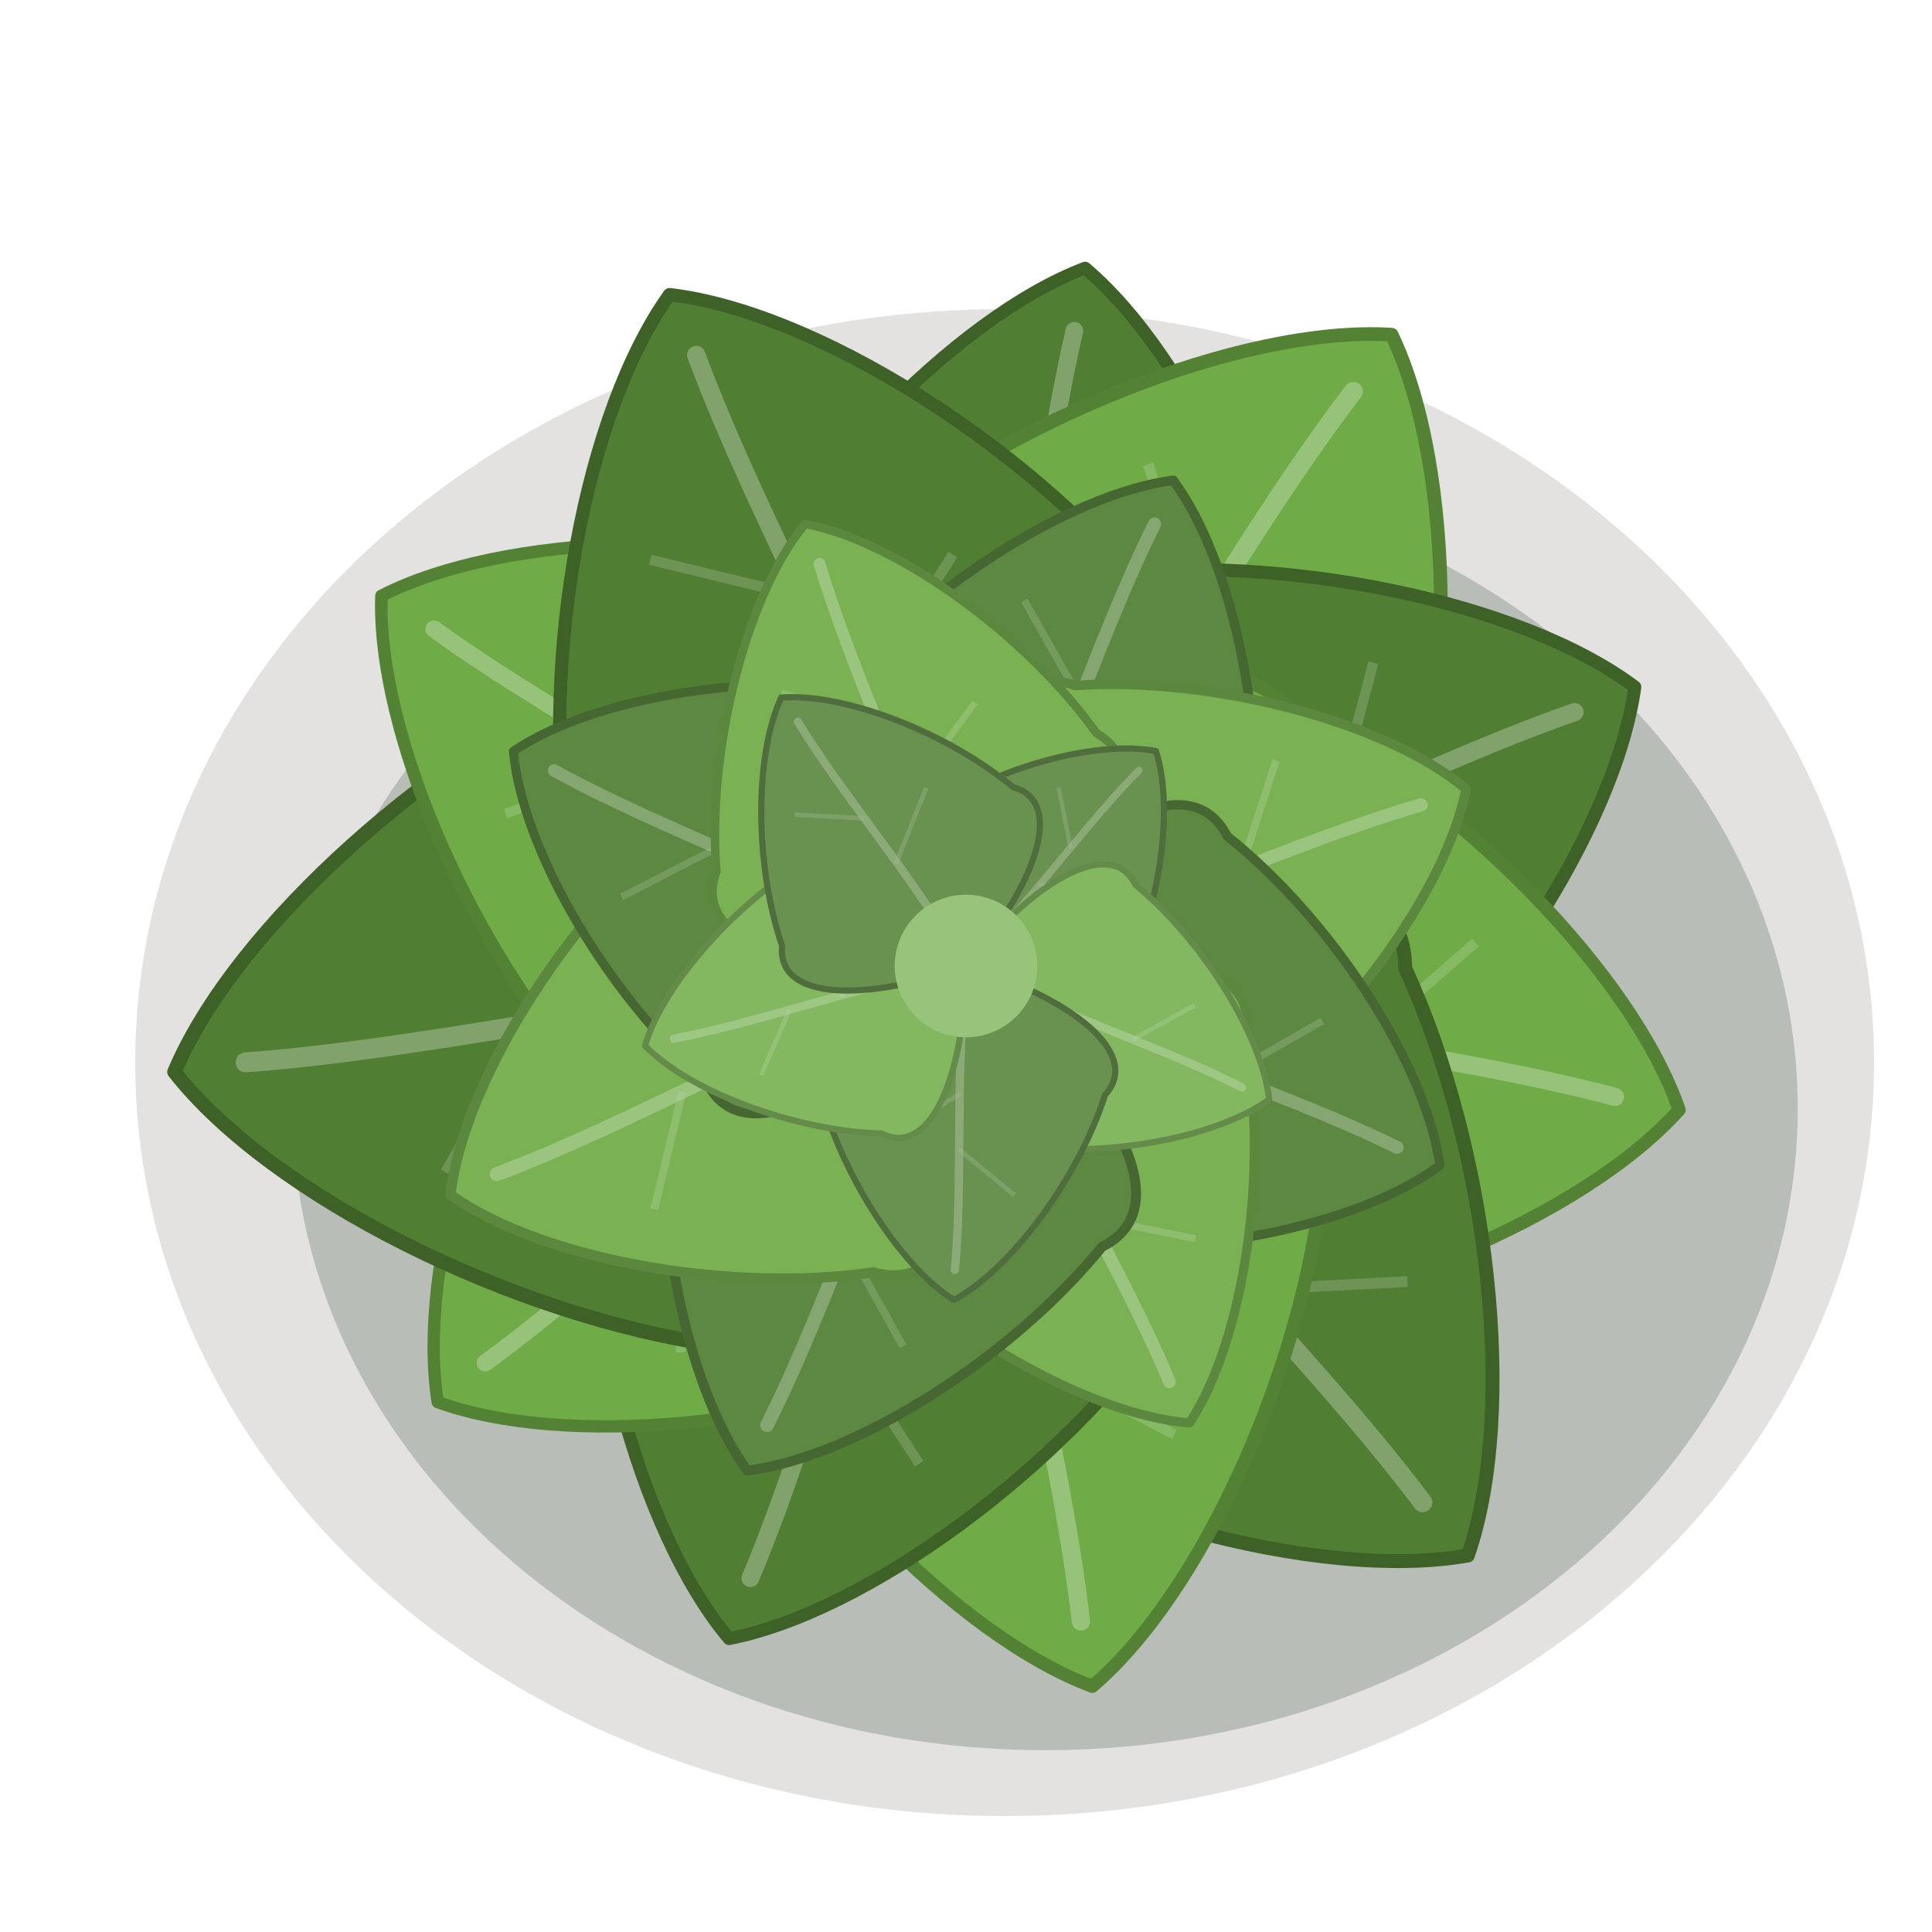
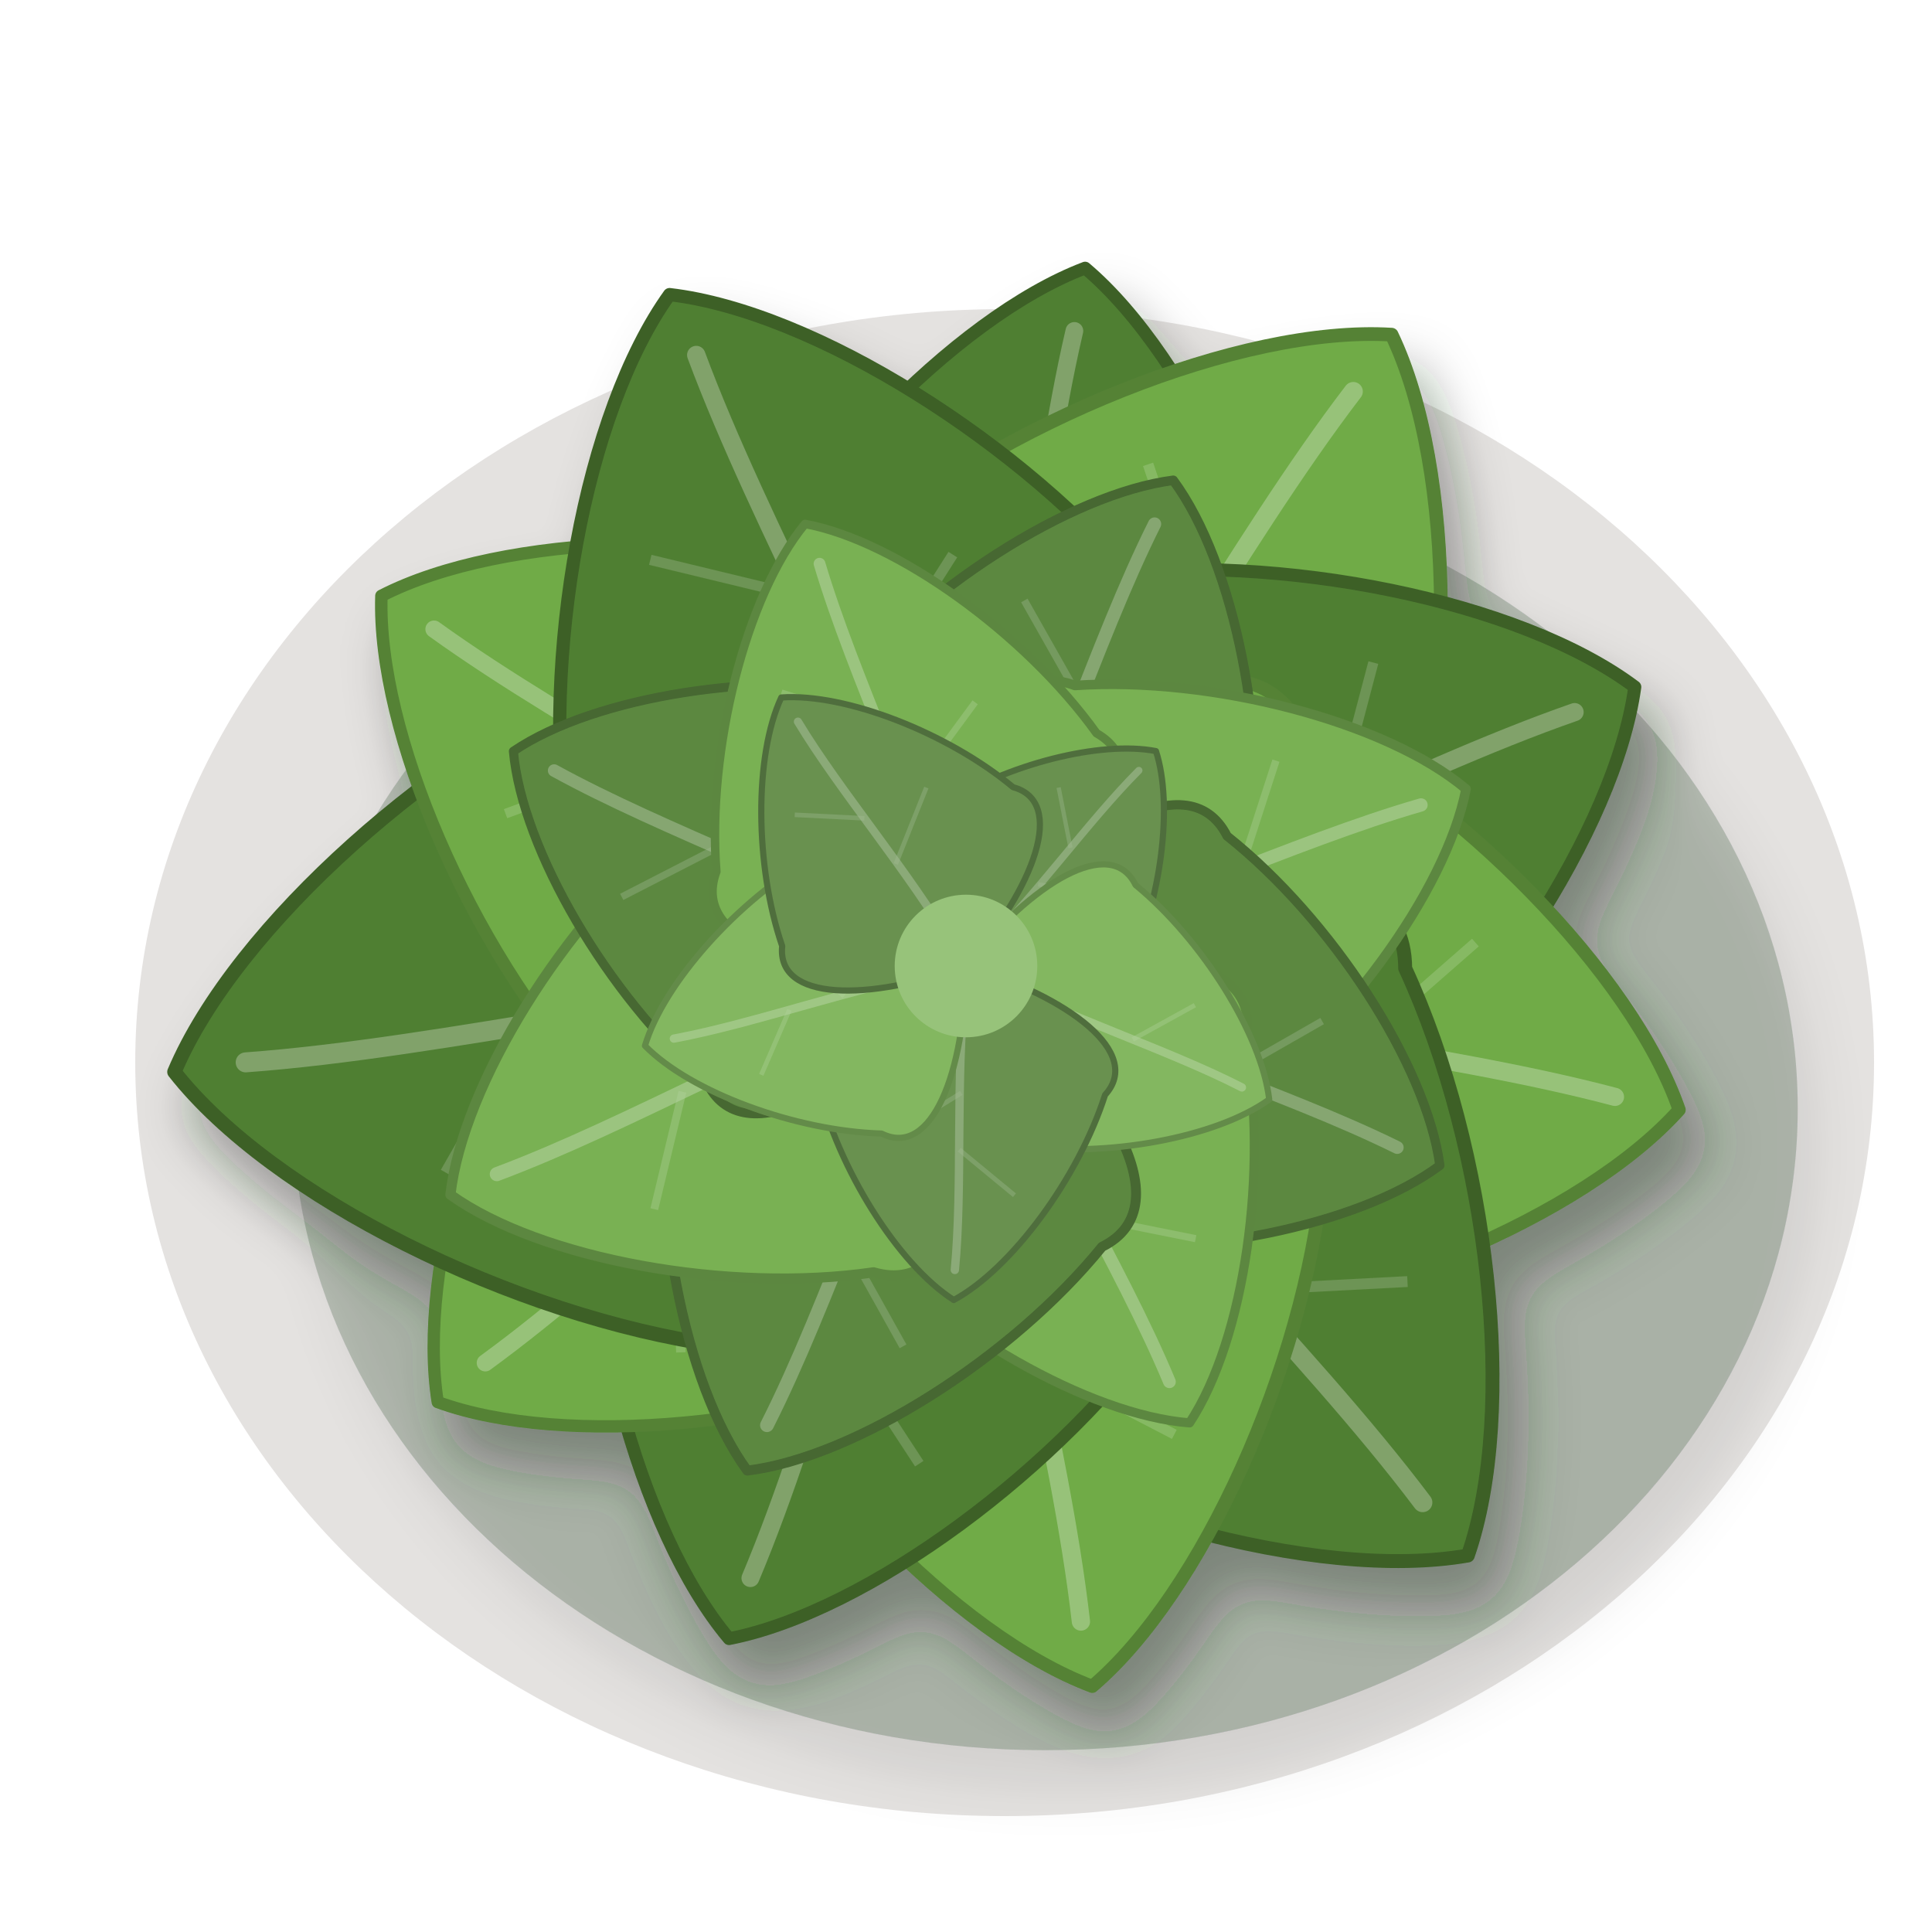
<svg xmlns="http://www.w3.org/2000/svg" viewBox="-50 -50 100 100" width="100" height="100" role="img" aria-label="Rapa">
+   <defs data-botanical-realism="v2">
+     <filter id="botanicalDepth" x="-28%" y="-28%" width="168%" height="176%" color-interpolation-filters="sRGB">
+       <feGaussianBlur in="SourceAlpha" stdDeviation="1.15" result="softAlpha" />
+       <feSpecularLighting in="softAlpha" surfaceScale="3.2" specularConstant="0.32" specularExponent="18" lighting-color="#fffbe8" result="specular">
+         <feDistantLight azimuth="225" elevation="58" />
+       </feSpecularLighting>
+       <feComposite in="specular" in2="SourceAlpha" operator="in" result="specularClipped" />
+       <feBlend in="SourceGraphic" in2="specularClipped" mode="screen" result="litPlant" />
+       <feDropShadow in="litPlant" dx="1.1" dy="2.1" stdDeviation="1.35" flood-color="#132315" flood-opacity="0.38" />
+     </filter>
+   </defs>
  <ellipse cx="2" cy="5" rx="45" ry="39" fill="#2f1d10" opacity=".13" />
-   <g class="plant-glyph plant-glyph--rosetta" style="isolation:isolate">
+   <g class="plant-glyph plant-glyph--rosetta" style="isolation:isolate;filter:url(#botanicalDepth)">
    <ellipse cx="4.1" cy="7.38" rx="38.95" ry="33.21" fill="#112718" opacity="0.2" />
    <g transform="rotate(9.684699)">
      <path d="M0 0 C11.36 -2.932 19.789 -8.813 15.758 -13.559       C13.192 -22.72 6.23 -32.981 0 -36.646       C-6.23 -32.981 -13.192 -22.72 -15.758 -13.559       C-19.789 -8.813 -11.36 -2.932 0 0Z" fill="#507f33" stroke="#3d6127" stroke-width="0.66" stroke-linejoin="round" />
      <path d="M0 -1 C0.733 -12.459 -0.55 -24.186 0 -33.347" fill="none" stroke="#a4bc95" stroke-width="0.916" stroke-linecap="round" opacity=".58" />
      <path d="M0 -13.925 L7.696 -19.056 M0 -20.155 L-6.23 -24.919" fill="none" stroke="#a4bc95" stroke-width="0.513" opacity=".34" />
    </g>
    <g transform="rotate(33.98595)">
      <path d="M0 0 C12.217 -3.153 21.281 -9.478 16.946 -14.582       C14.188 -24.434 6.7 -35.469 0 -39.41       C-6.7 -35.469 -14.188 -24.434 -16.946 -14.582       C-21.281 -9.478 -12.217 -3.153 0 0Z" fill="#6fab46" stroke="#548235" stroke-width="0.709" stroke-linejoin="round" />
      <path d="M0 -1 C0.788 -13.399 -0.591 -26.011 0 -35.863" fill="none" stroke="#b4d39f" stroke-width="0.985" stroke-linecap="round" opacity=".58" />
      <path d="M0 -14.976 L8.276 -20.493 M0 -21.676 L-6.7 -26.799" fill="none" stroke="#b4d39f" stroke-width="0.552" opacity=".34" />
    </g>
    <g transform="rotate(67.35515)">
      <path d="M0 0 C11.627 -3.001 20.254 -9.021 16.128 -13.878       C13.503 -23.255 6.376 -33.757 0 -37.508       C-6.376 -33.757 -13.503 -23.255 -16.128 -13.878       C-20.254 -9.021 -11.627 -3.001 0 0Z" fill="#507f33" stroke="#3d6127" stroke-width="0.675" stroke-linejoin="round" />
      <path d="M0 -1 C0.75 -12.753 -0.563 -24.755 0 -34.132" fill="none" stroke="#a4bc95" stroke-width="0.938" stroke-linecap="round" opacity=".58" />
      <path d="M0 -14.253 L7.877 -19.504 M0 -20.629 L-6.376 -25.505" fill="none" stroke="#a4bc95" stroke-width="0.525" opacity=".34" />
    </g>
    <g transform="rotate(101.4025)">
      <path d="M0 0 C11.674 -3.013 20.335 -9.056 16.192 -13.933       C13.556 -23.347 6.402 -33.891 0 -37.657       C-6.402 -33.891 -13.556 -23.347 -16.192 -13.933       C-20.335 -9.056 -11.674 -3.013 0 0Z" fill="#6fab46" stroke="#548235" stroke-width="0.678" stroke-linejoin="round" />
      <path d="M0 -1 C0.753 -12.803 -0.565 -24.853 0 -34.267" fill="none" stroke="#b4d39f" stroke-width="0.941" stroke-linecap="round" opacity=".58" />
      <path d="M0 -14.309 L7.908 -19.581 M0 -20.711 L-6.402 -25.606" fill="none" stroke="#b4d39f" stroke-width="0.527" opacity=".34" />
    </g>
    <g transform="rotate(139.5934)">
      <path d="M0 0 C12.422 -3.206 21.639 -9.637 17.231 -14.827       C14.426 -24.845 6.812 -36.065 0 -40.072       C-6.812 -36.065 -14.426 -24.845 -17.231 -14.827       C-21.639 -9.637 -12.422 -3.206 0 0Z" fill="#507f33" stroke="#3d6127" stroke-width="0.721" stroke-linejoin="round" />
      <path d="M0 -1 C0.801 -13.624 -0.601 -26.448 0 -36.466" fill="none" stroke="#a4bc95" stroke-width="1.002" stroke-linecap="round" opacity=".58" />
      <path d="M0 -15.227 L8.415 -20.837 M0 -22.04 L-6.812 -27.249" fill="none" stroke="#a4bc95" stroke-width="0.561" opacity=".34" />
    </g>
    <g transform="rotate(170.0567)">
      <path d="M0 0 C11.735 -3.028 20.441 -9.104 16.277 -14.006       C13.628 -23.47 6.435 -34.069 0 -37.854       C-6.435 -34.069 -13.628 -23.47 -16.277 -14.006       C-20.441 -9.104 -11.735 -3.028 0 0Z" fill="#6fab46" stroke="#548235" stroke-width="0.681" stroke-linejoin="round" />
      <path d="M0 -1 C0.757 -12.871 -0.568 -24.984 0 -34.448" fill="none" stroke="#b4d39f" stroke-width="0.946" stroke-linecap="round" opacity=".58" />
      <path d="M0 -14.385 L7.949 -19.684 M0 -20.82 L-6.435 -25.741" fill="none" stroke="#b4d39f" stroke-width="0.53" opacity=".34" />
    </g>
    <g transform="rotate(199.402)">
      <path d="M0 0 C11.443 -2.953 19.933 -8.878 15.873 -13.658       C13.289 -22.886 6.275 -33.222 0 -36.913       C-6.275 -33.222 -13.289 -22.886 -15.873 -13.658       C-19.933 -8.878 -11.443 -2.953 0 0Z" fill="#507f33" stroke="#3d6127" stroke-width="0.664" stroke-linejoin="round" />
      <path d="M0 -1 C0.738 -12.55 -0.554 -24.363 0 -33.591" fill="none" stroke="#a4bc95" stroke-width="0.923" stroke-linecap="round" opacity=".58" />
      <path d="M0 -14.027 L7.752 -19.195 M0 -20.302 L-6.275 -25.101" fill="none" stroke="#a4bc95" stroke-width="0.517" opacity=".34" />
    </g>
    <g transform="rotate(230.4591)">
      <path d="M0 0 C10.992 -2.837 19.147 -8.527 15.246 -13.119       C12.764 -21.983 6.028 -31.911 0 -35.457       C-6.028 -31.911 -12.764 -21.983 -15.246 -13.119       C-19.147 -8.527 -10.992 -2.837 0 0Z" fill="#6fab46" stroke="#548235" stroke-width="0.638" stroke-linejoin="round" />
      <path d="M0 -1 C0.709 -12.055 -0.532 -23.401 0 -32.266" fill="none" stroke="#b4d39f" stroke-width="0.886" stroke-linecap="round" opacity=".58" />
      <path d="M0 -13.474 L7.446 -18.437 M0 -19.501 L-6.028 -24.111" fill="none" stroke="#b4d39f" stroke-width="0.496" opacity=".34" />
    </g>
    <g transform="rotate(262.3802)">
      <path d="M0 0 C12.814 -3.307 22.322 -9.941 17.775 -15.295       C14.881 -25.629 7.027 -37.203 0 -41.337       C-7.027 -37.203 -14.881 -25.629 -17.775 -15.295       C-22.322 -9.941 -12.814 -3.307 0 0Z" fill="#507f33" stroke="#3d6127" stroke-width="0.744" stroke-linejoin="round" />
      <path d="M0 -1 C0.827 -14.054 -0.62 -27.282 0 -37.616" fill="none" stroke="#a4bc95" stroke-width="1.033" stroke-linecap="round" opacity=".58" />
      <path d="M0 -15.708 L8.681 -21.495 M0 -22.735 L-7.027 -28.109" fill="none" stroke="#a4bc95" stroke-width="0.579" opacity=".34" />
    </g>
    <g transform="rotate(302.3419)">
      <path d="M0 0 C11.102 -2.865 19.34 -8.613 15.4 -13.251       C12.893 -22.205 6.088 -32.233 0 -35.814       C-6.088 -32.233 -12.893 -22.205 -15.4 -13.251       C-19.34 -8.613 -11.102 -2.865 0 0Z" fill="#6fab46" stroke="#548235" stroke-width="0.645" stroke-linejoin="round" />
      <path d="M0 -1 C0.716 -12.177 -0.537 -23.637 0 -32.591" fill="none" stroke="#b4d39f" stroke-width="0.895" stroke-linecap="round" opacity=".58" />
      <path d="M0 -13.609 L7.521 -18.623 M0 -19.698 L-6.088 -24.354" fill="none" stroke="#b4d39f" stroke-width="0.501" opacity=".34" />
    </g>
    <g transform="rotate(336.1778)">
      <path d="M0 0 C11.776 -3.039 20.513 -9.136 16.335 -14.056       C13.676 -23.552 6.458 -34.189 0 -37.988       C-6.458 -34.189 -13.676 -23.552 -16.335 -14.056       C-20.513 -9.136 -11.776 -3.039 0 0Z" fill="#507f33" stroke="#3d6127" stroke-width="0.684" stroke-linejoin="round" />
      <path d="M0 -1 C0.76 -12.916 -0.57 -25.072 0 -34.569" fill="none" stroke="#a4bc95" stroke-width="0.95" stroke-linecap="round" opacity=".58" />
      <path d="M0 -14.435 L7.977 -19.754 M0 -20.893 L-6.458 -25.832" fill="none" stroke="#a4bc95" stroke-width="0.532" opacity=".34" />
    </g>
    <g transform="rotate(23.1055)">
      <path d="M0 0 C8.473 -2.187 14.76 -6.574 11.753 -10.113       C9.84 -16.947 4.647 -24.6 0 -27.333       C-4.647 -24.6 -9.84 -16.947 -11.753 -10.113       C-14.76 -6.574 -8.473 -2.187 0 0Z" fill="#5c8841" stroke="#466731" stroke-width="0.492" stroke-linejoin="round" />
      <path d="M0 -1 C0.547 -9.293 -0.41 -18.04 0 -24.873" fill="none" stroke="#a4bc95" stroke-width="0.683" stroke-linecap="round" opacity=".58" />
      <path d="M0 -10.387 L5.74 -14.213 M0 -15.033 L-4.647 -18.587" fill="none" stroke="#a4bc95" stroke-width="0.383" opacity=".34" />
    </g>
    <g transform="rotate(70.50678)">
      <path d="M0 0 C8.511 -2.196 14.826 -6.603 11.806 -10.159       C9.884 -17.022 4.667 -24.71 0 -27.455       C-4.667 -24.71 -9.884 -17.022 -11.806 -10.159       C-14.826 -6.603 -8.511 -2.196 0 0Z" fill="#79b153" stroke="#5c873f" stroke-width="0.494" stroke-linejoin="round" />
      <path d="M0 -1 C0.549 -9.335 -0.412 -18.121 0 -24.984" fill="none" stroke="#b4d39f" stroke-width="0.686" stroke-linecap="round" opacity=".58" />
      <path d="M0 -10.433 L5.766 -14.277 M0 -15.101 L-4.667 -18.67" fill="none" stroke="#b4d39f" stroke-width="0.384" opacity=".34" />
    </g>
    <g transform="rotate(112.8242)">
      <path d="M0 0 C8.249 -2.129 14.37 -6.4 11.443 -9.846       C9.58 -16.499 4.524 -23.95 0 -26.611       C-4.524 -23.95 -9.58 -16.499 -11.443 -9.846       C-14.37 -6.4 -8.249 -2.129 0 0Z" fill="#5c8841" stroke="#466731" stroke-width="0.479" stroke-linejoin="round" />
      <path d="M0 -1 C0.532 -9.048 -0.399 -17.563 0 -24.216" fill="none" stroke="#a4bc95" stroke-width="0.665" stroke-linecap="round" opacity=".58" />
      <path d="M0 -10.112 L5.588 -13.838 M0 -14.636 L-4.524 -18.095" fill="none" stroke="#a4bc95" stroke-width="0.373" opacity=".34" />
    </g>
    <g transform="rotate(153.9281)">
      <path d="M0 0 C8.161 -2.106 14.216 -6.331 11.32 -9.741       C9.477 -16.322 4.475 -23.694 0 -26.326       C-4.475 -23.694 -9.477 -16.322 -11.32 -9.741       C-14.216 -6.331 -8.161 -2.106 0 0Z" fill="#79b153" stroke="#5c873f" stroke-width="0.474" stroke-linejoin="round" />
      <path d="M0 -1 C0.527 -8.951 -0.395 -17.375 0 -23.957" fill="none" stroke="#b4d39f" stroke-width="0.658" stroke-linecap="round" opacity=".58" />
      <path d="M0 -10.004 L5.529 -13.69 M0 -14.479 L-4.475 -17.902" fill="none" stroke="#b4d39f" stroke-width="0.369" opacity=".34" />
    </g>
    <g transform="rotate(203.4347)">
      <path d="M0 0 C8.825 -2.277 15.372 -6.846 12.241 -10.533       C10.248 -17.65 4.839 -25.621 0 -28.467       C-4.839 -25.621 -10.248 -17.65 -12.241 -10.533       C-15.372 -6.846 -8.825 -2.277 0 0Z" fill="#5c8841" stroke="#466731" stroke-width="0.512" stroke-linejoin="round" />
      <path d="M0 -1 C0.569 -9.679 -0.427 -18.788 0 -25.905" fill="none" stroke="#a4bc95" stroke-width="0.712" stroke-linecap="round" opacity=".58" />
      <path d="M0 -10.818 L5.978 -14.803 M0 -15.657 L-4.839 -19.358" fill="none" stroke="#a4bc95" stroke-width="0.399" opacity=".34" />
    </g>
    <g transform="rotate(246.0778)">
      <path d="M0 0 C9.05 -2.336 15.765 -7.021 12.553 -10.802       C10.51 -18.1 4.963 -26.275 0 -29.194       C-4.963 -26.275 -10.51 -18.1 -12.553 -10.802       C-15.765 -7.021 -9.05 -2.336 0 0Z" fill="#79b153" stroke="#5c873f" stroke-width="0.525" stroke-linejoin="round" />
      <path d="M0 -1 C0.584 -9.926 -0.438 -19.268 0 -26.567" fill="none" stroke="#b4d39f" stroke-width="0.73" stroke-linecap="round" opacity=".58" />
      <path d="M0 -11.094 L6.131 -15.181 M0 -16.057 L-4.963 -19.852" fill="none" stroke="#b4d39f" stroke-width="0.409" opacity=".34" />
    </g>
    <g transform="rotate(295.3865)">
      <path d="M0 0 C8.039 -2.074 14.003 -6.236 11.15 -9.594       C9.335 -16.077 4.408 -23.338 0 -25.931       C-4.408 -23.338 -9.335 -16.077 -11.15 -9.594       C-14.003 -6.236 -8.039 -2.074 0 0Z" fill="#5c8841" stroke="#466731" stroke-width="0.467" stroke-linejoin="round" />
      <path d="M0 -1 C0.519 -8.817 -0.389 -17.114 0 -23.597" fill="none" stroke="#a4bc95" stroke-width="0.648" stroke-linecap="round" opacity=".58" />
      <path d="M0 -9.854 L5.446 -13.484 M0 -14.262 L-4.408 -17.633" fill="none" stroke="#a4bc95" stroke-width="0.363" opacity=".34" />
    </g>
    <g transform="rotate(339.993)">
      <path d="M0 0 C7.549 -1.948 13.149 -5.856 10.471 -9.01       C8.766 -15.097 4.14 -21.915 0 -24.35       C-4.14 -21.915 -8.766 -15.097 -10.471 -9.01       C-13.149 -5.856 -7.549 -1.948 0 0Z" fill="#79b153" stroke="#5c873f" stroke-width="0.438" stroke-linejoin="round" />
      <path d="M0 -1 C0.487 -8.279 -0.365 -16.071 0 -22.159" fill="none" stroke="#b4d39f" stroke-width="0.609" stroke-linecap="round" opacity=".58" />
      <path d="M0 -9.253 L5.114 -12.662 M0 -13.393 L-4.14 -16.558" fill="none" stroke="#b4d39f" stroke-width="0.341" opacity=".34" />
    </g>
    <g transform="rotate(41.47564)">
      <path d="M0 0 C4.602 -1.188 8.017 -3.57 6.384 -5.493       C5.344 -9.204 2.524 -13.361 0 -14.845       C-2.524 -13.361 -5.344 -9.204 -6.384 -5.493       C-8.017 -3.57 -4.602 -1.188 0 0Z" fill="#699150" stroke="#506e3d" stroke-width="0.32" stroke-linejoin="round" />
      <path d="M0 -1 C0.297 -5.047 -0.223 -9.798 0 -13.509" fill="none" stroke="#a4bc95" stroke-width="0.371" stroke-linecap="round" opacity=".58" />
      <path d="M0 -5.641 L3.118 -7.72 M0 -8.165 L-2.524 -10.095" fill="none" stroke="#a4bc95" stroke-width="0.22" opacity=".34" />
    </g>
    <g transform="rotate(113.7558)">
      <path d="M0 0 C5.315 -1.372 9.259 -4.124 7.373 -6.344       C6.173 -10.631 2.915 -15.432 0 -17.147       C-2.915 -15.432 -6.173 -10.631 -7.373 -6.344       C-9.259 -4.124 -5.315 -1.372 0 0Z" fill="#83b760" stroke="#648b49" stroke-width="0.32" stroke-linejoin="round" />
      <path d="M0 -1 C0.343 -5.83 -0.257 -11.317 0 -15.603" fill="none" stroke="#b4d39f" stroke-width="0.429" stroke-linecap="round" opacity=".58" />
      <path d="M0 -6.516 L3.601 -8.916 M0 -9.431 L-2.915 -11.66" fill="none" stroke="#b4d39f" stroke-width="0.24" opacity=".34" />
    </g>
    <g transform="rotate(182.1032)">
      <path d="M0 0 C5.363 -1.384 9.342 -4.161 7.439 -6.401       C6.228 -10.726 2.941 -15.57 0 -17.3       C-2.941 -15.57 -6.228 -10.726 -7.439 -6.401       C-9.342 -4.161 -5.363 -1.384 0 0Z" fill="#699150" stroke="#506e3d" stroke-width="0.32" stroke-linejoin="round" />
      <path d="M0 -1 C0.346 -5.882 -0.259 -11.418 0 -15.743" fill="none" stroke="#a4bc95" stroke-width="0.432" stroke-linecap="round" opacity=".58" />
      <path d="M0 -6.574 L3.633 -8.996 M0 -9.515 L-2.941 -11.764" fill="none" stroke="#a4bc95" stroke-width="0.242" opacity=".34" />
    </g>
    <g transform="rotate(256.0426)">
      <path d="M0 0 C5.308 -1.37 9.246 -4.118 7.362 -6.335       C6.164 -10.615 2.911 -15.409 0 -17.122       C-2.911 -15.409 -6.164 -10.615 -7.362 -6.335       C-9.246 -4.118 -5.308 -1.37 0 0Z" fill="#83b760" stroke="#648b49" stroke-width="0.32" stroke-linejoin="round" />
      <path d="M0 -1 C0.342 -5.821 -0.257 -11.3 0 -15.581" fill="none" stroke="#b4d39f" stroke-width="0.428" stroke-linecap="round" opacity=".58" />
      <path d="M0 -6.506 L3.596 -8.903 M0 -9.417 L-2.911 -11.643" fill="none" stroke="#b4d39f" stroke-width="0.24" opacity=".34" />
    </g>
    <g transform="rotate(325.4778)">
      <path d="M0 0 C5.229 -1.35 9.109 -4.057 7.254 -6.242       C6.073 -10.459 2.868 -15.182 0 -16.869       C-2.868 -15.182 -6.073 -10.459 -7.254 -6.242       C-9.109 -4.057 -5.229 -1.35 0 0Z" fill="#699150" stroke="#506e3d" stroke-width="0.32" stroke-linejoin="round" />
      <path d="M0 -1 C0.337 -5.735 -0.253 -11.134 0 -15.351" fill="none" stroke="#a4bc95" stroke-width="0.422" stroke-linecap="round" opacity=".58" />
      <path d="M0 -6.41 L3.542 -8.772 M0 -9.278 L-2.868 -11.471" fill="none" stroke="#a4bc95" stroke-width="0.236" opacity=".34" />
    </g>
    <circle r="3.69" fill="#97c37a" />
  </g>
</svg>
